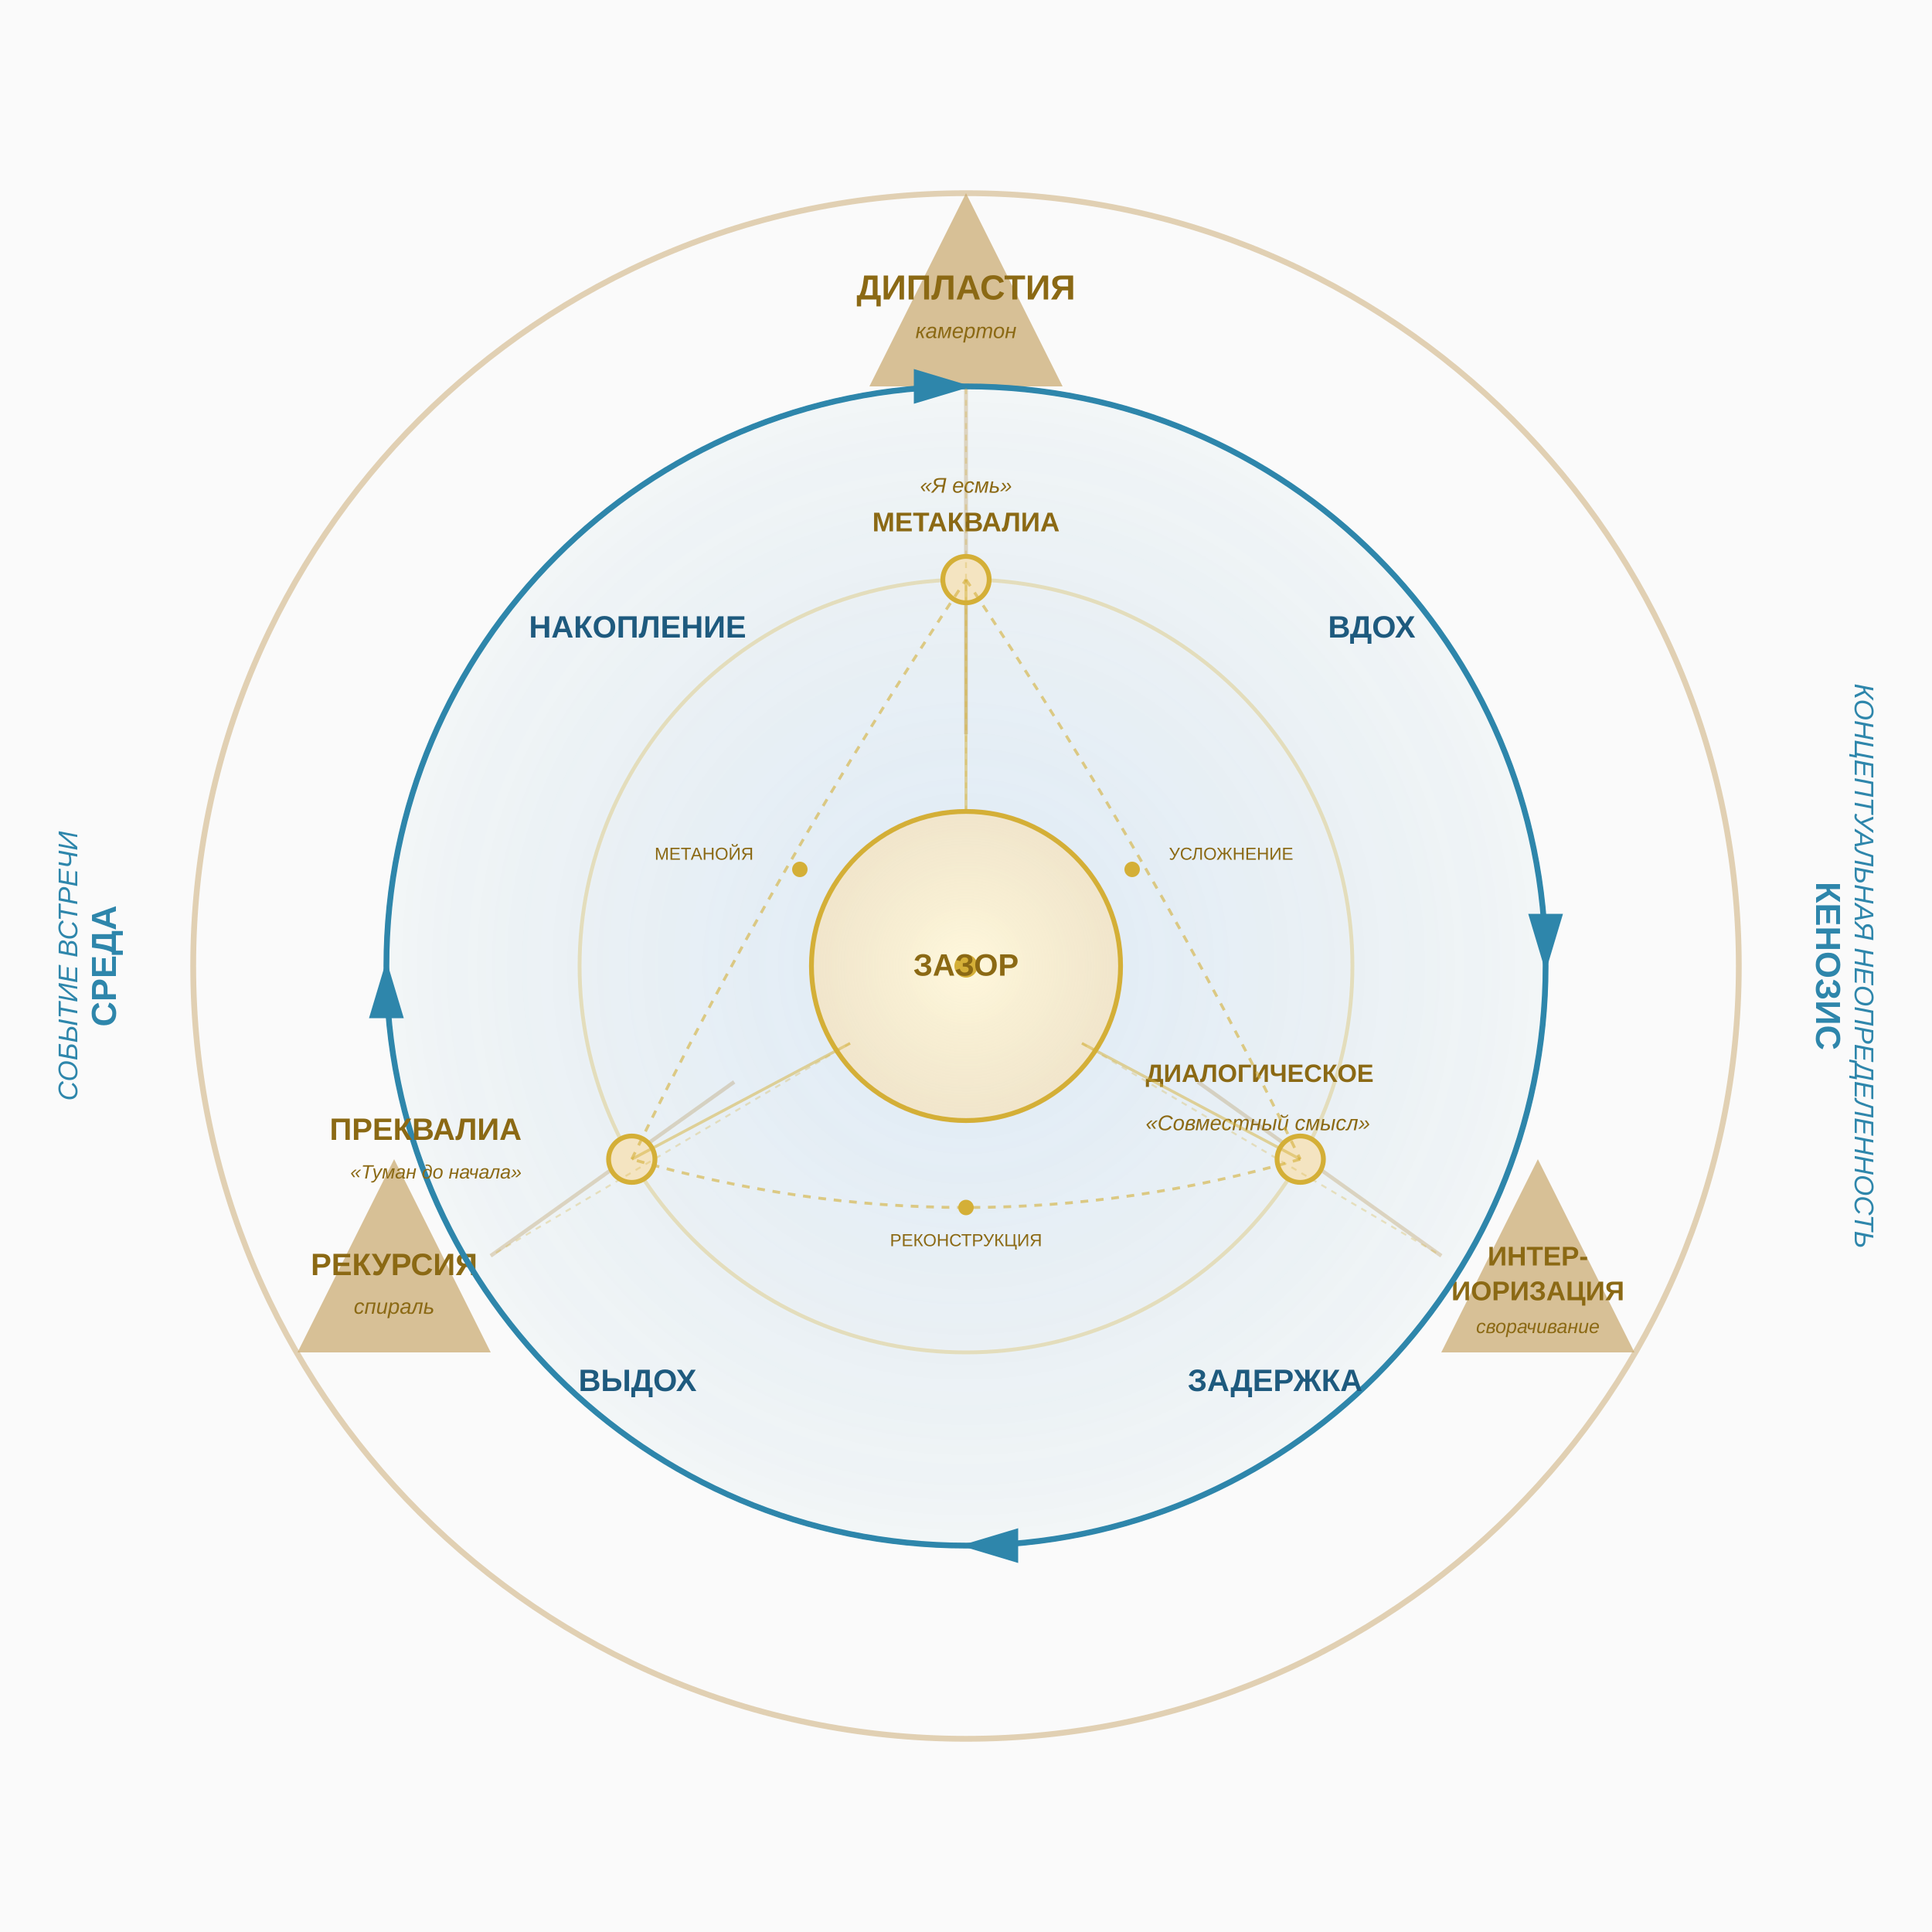
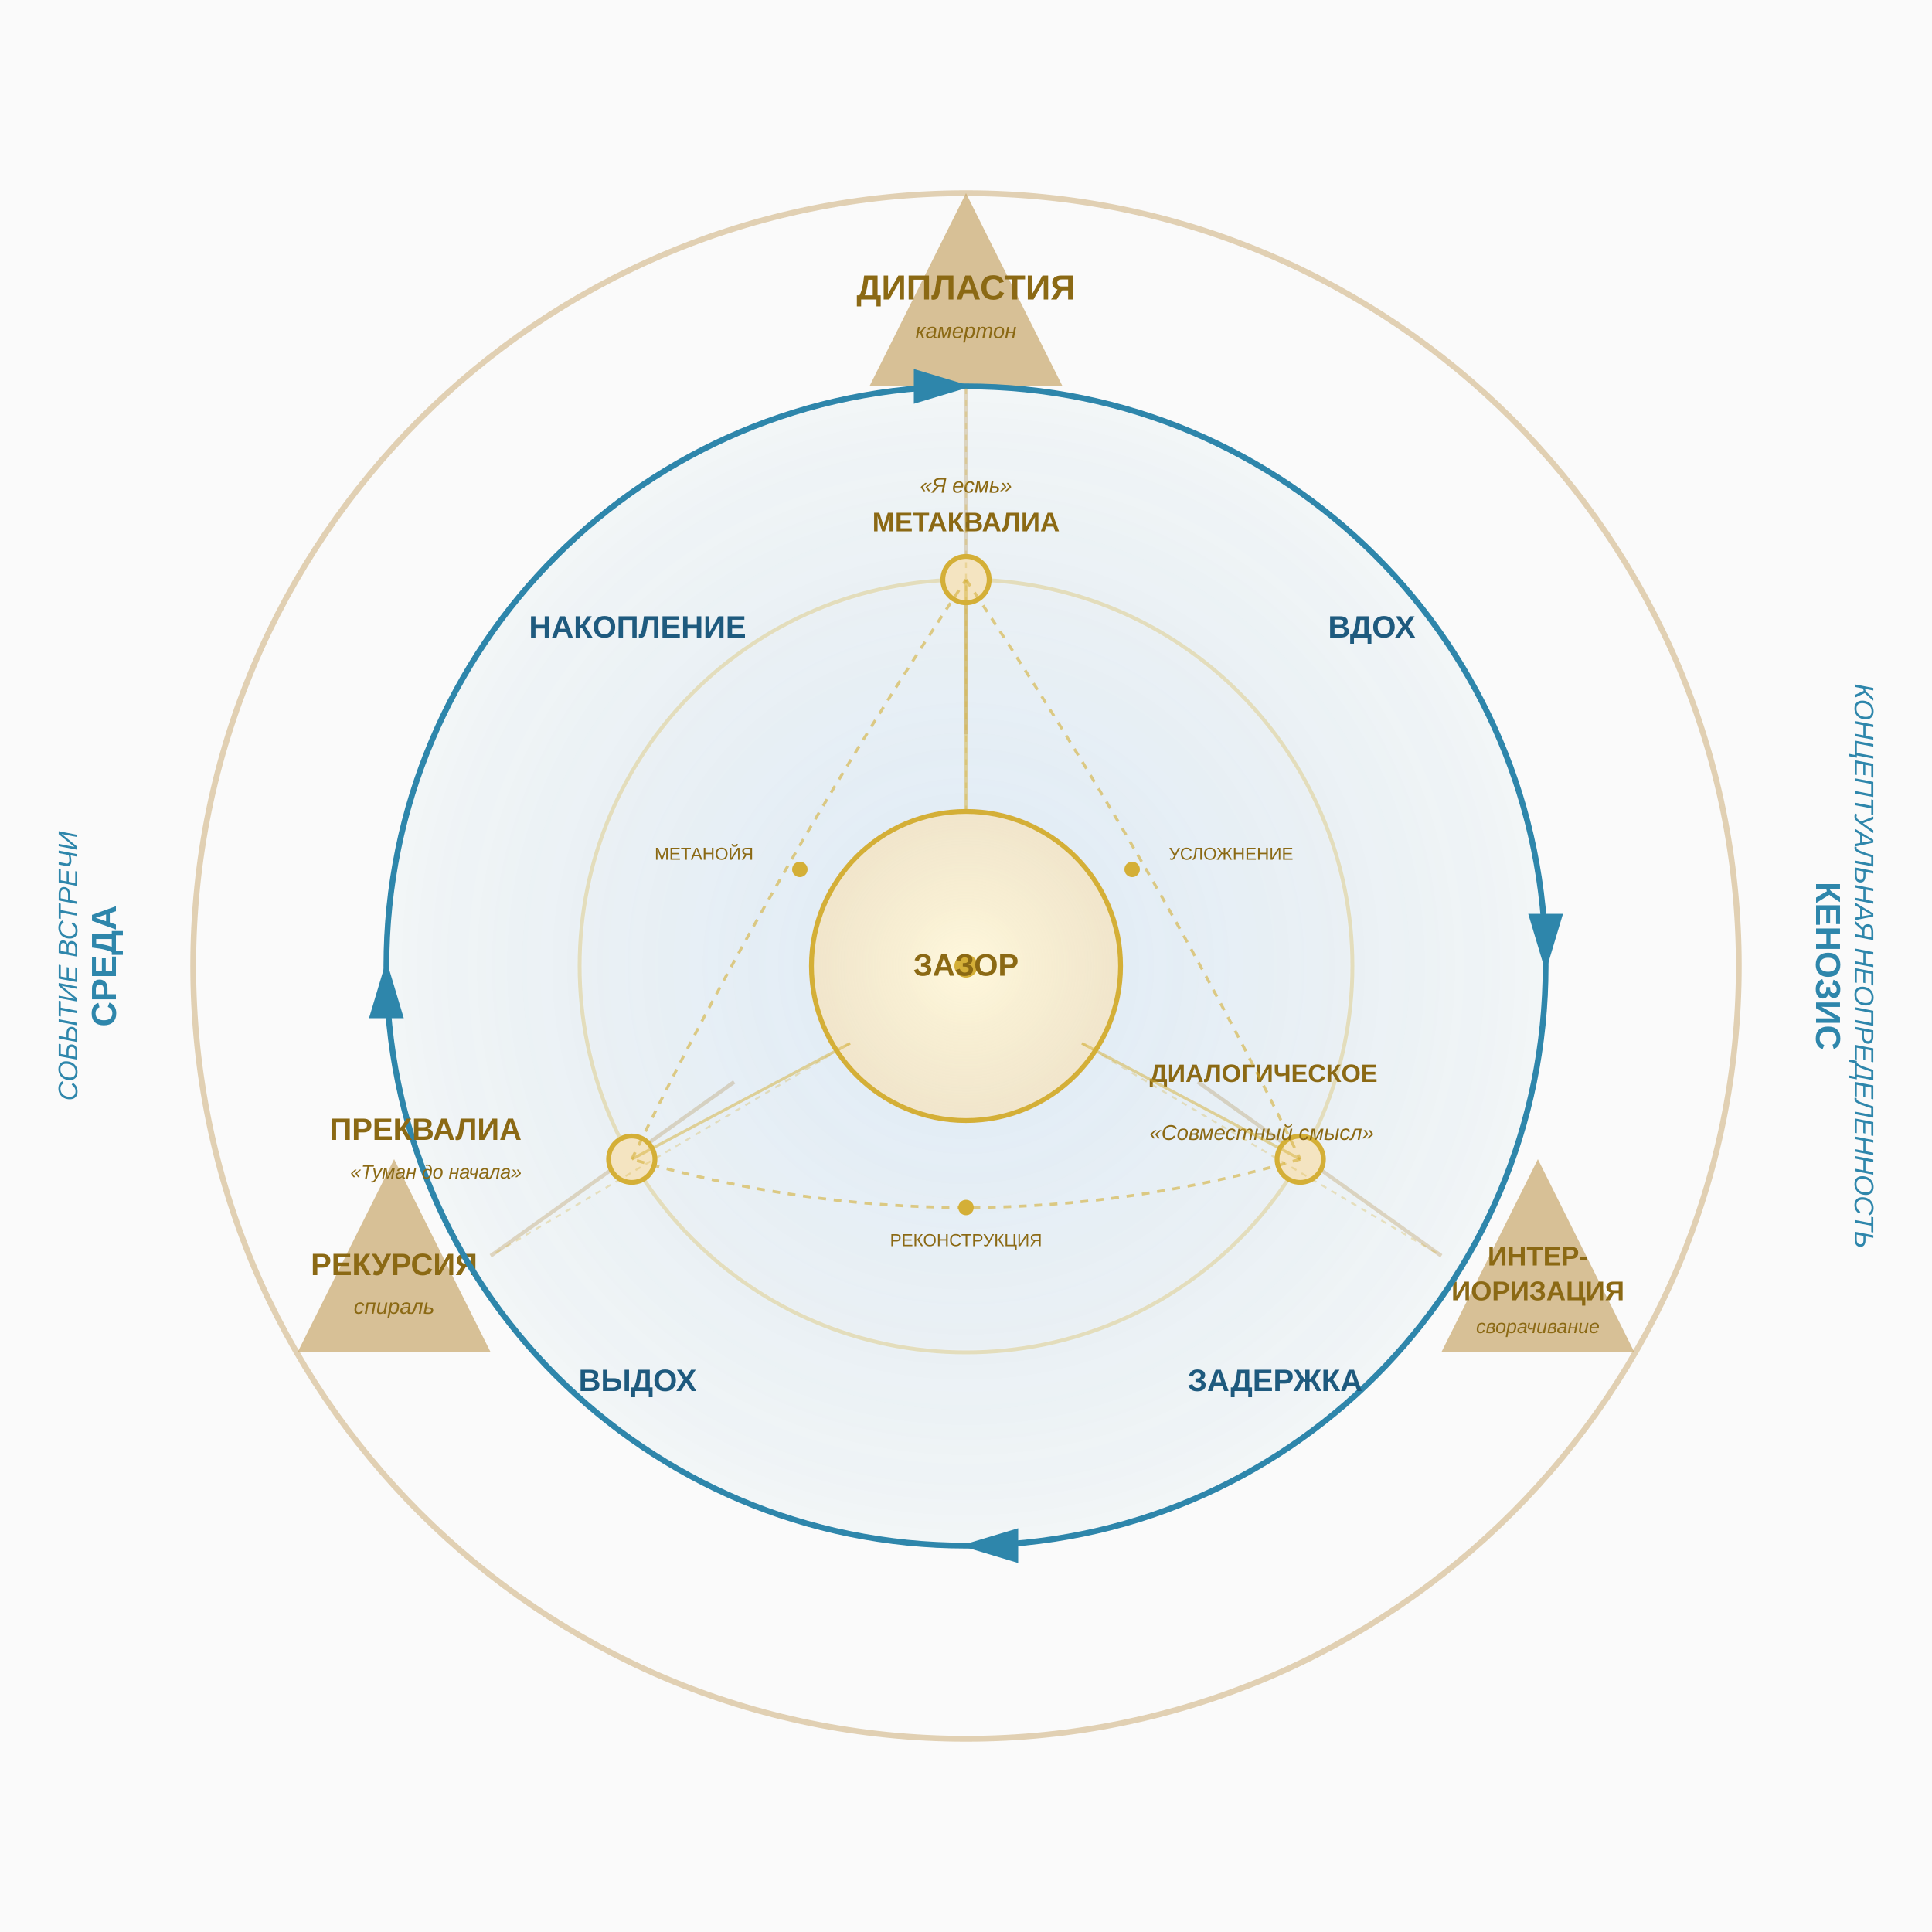
<svg xmlns="http://www.w3.org/2000/svg" viewBox="0 0 1000 1000" width="1000" height="1000">
  <defs>
    <radialGradient id="centerGlow" cx="50%" cy="50%" r="50%">
      <stop offset="0%" style="stop-color:#FFF8DC;stop-opacity:1" />
      <stop offset="100%" style="stop-color:#F4E4C1;stop-opacity:0.8" />
    </radialGradient>
    <radialGradient id="cycleGlow" cx="50%" cy="50%" r="50%">
      <stop offset="0%" style="stop-color:#4A90E2;stop-opacity:0.2" />
      <stop offset="100%" style="stop-color:#2E86AB;stop-opacity:0.05" />
    </radialGradient>
    <marker id="arrowhead" markerWidth="10" markerHeight="10" refX="9" refY="3" orient="auto">
      <polygon points="0 0, 10 3, 0 6" fill="#2E86AB" />
    </marker>
  </defs>
  <rect width="1000" height="1000" fill="#FAFAFA" />
  <circle cx="500" cy="500" r="400" fill="none" stroke="#C8A66B" stroke-width="3" opacity="0.5" />
  <g id="diplostia">
    <path d="M 500 100 L 450 200 L 550 200 Z" fill="#C8A66B" opacity="0.7" />
    <text x="500" y="155" text-anchor="middle" font-family="Arial, sans-serif" font-size="18" font-weight="bold" fill="#8B6914">ДИПЛАСТИЯ</text>
    <text x="500" y="175" text-anchor="middle" font-family="Arial, sans-serif" font-size="11" fill="#8B6914" font-style="italic">камертон</text>
    <line x1="500" y1="200" x2="500" y2="380" stroke="#C8A66B" stroke-width="2" opacity="0.4" />
  </g>
  <g id="interiorization">
    <path d="M 846 700 L 746 700 L 796 600 Z" fill="#C8A66B" opacity="0.7" />
    <text x="796" y="655" text-anchor="middle" font-family="Arial, sans-serif" font-size="14" font-weight="bold" fill="#8B6914">ИНТЕР-</text>
    <text x="796" y="673" text-anchor="middle" font-family="Arial, sans-serif" font-size="14" font-weight="bold" fill="#8B6914">ИОРИЗАЦИЯ</text>
    <text x="796" y="690" text-anchor="middle" font-family="Arial, sans-serif" font-size="10" fill="#8B6914" font-style="italic">сворачивание</text>
    <line x1="746" y1="650" x2="620" y2="560" stroke="#C8A66B" stroke-width="2" opacity="0.4" />
  </g>
  <g id="recursion">
    <path d="M 154 700 L 254 700 L 204 600 Z" fill="#C8A66B" opacity="0.7" />
    <text x="204" y="660" text-anchor="middle" font-family="Arial, sans-serif" font-size="16" font-weight="bold" fill="#8B6914">РЕКУРСИЯ</text>
    <text x="204" y="680" text-anchor="middle" font-family="Arial, sans-serif" font-size="11" fill="#8B6914" font-style="italic">спираль</text>
    <line x1="254" y1="650" x2="380" y2="560" stroke="#C8A66B" stroke-width="2" opacity="0.4" />
  </g>
  <circle cx="500" cy="500" r="300" fill="url(#cycleGlow)" stroke="#2E86AB" stroke-width="2.5" opacity="0.8" />
  <g id="inhale">
    <path d="M 500 200 A 300 300 0 0 1 800 500" fill="none" stroke="#2E86AB" stroke-width="3" marker-end="url(#arrowhead)" />
    <text x="710" y="330" text-anchor="middle" font-family="Arial, sans-serif" font-size="16" font-weight="bold" fill="#1E5A7E">ВДОХ</text>
  </g>
  <g id="delay">
    <path d="M 800 500 A 300 300 0 0 1 500 800" fill="none" stroke="#2E86AB" stroke-width="3" marker-end="url(#arrowhead)" />
    <text x="660" y="720" text-anchor="middle" font-family="Arial, sans-serif" font-size="16" font-weight="bold" fill="#1E5A7E">ЗАДЕРЖКА</text>
  </g>
  <g id="exhale">
    <path d="M 500 800 A 300 300 0 0 1 200 500" fill="none" stroke="#2E86AB" stroke-width="3" marker-end="url(#arrowhead)" />
    <text x="330" y="720" text-anchor="middle" font-family="Arial, sans-serif" font-size="16" font-weight="bold" fill="#1E5A7E">ВЫДОХ</text>
  </g>
  <g id="accumulate">
    <path d="M 200 500 A 300 300 0 0 1 500 200" fill="none" stroke="#2E86AB" stroke-width="3" marker-end="url(#arrowhead)" />
    <text x="330" y="330" text-anchor="middle" font-family="Arial, sans-serif" font-size="16" font-weight="bold" fill="#1E5A7E">НАКОПЛЕНИЕ</text>
  </g>
  <circle cx="500" cy="500" r="200" fill="none" stroke="#D4AF37" stroke-width="2" opacity="0.3" />
  <g id="metaqualia">
    <circle cx="500" cy="300" r="12" fill="#F4E4C1" stroke="#D4AF37" stroke-width="2.5" />
    <text x="500" y="275" text-anchor="middle" font-family="Arial, sans-serif" font-size="14" font-weight="bold" fill="#8B6914">МЕТАКВАЛИА</text>
    <text x="500" y="255" text-anchor="middle" font-family="Arial, sans-serif" font-size="11" fill="#8B6914" font-style="italic">«Я есмь»</text>
  </g>
  <g id="dialogical">
    <circle cx="673" cy="600" r="12" fill="#F4E4C1" stroke="#D4AF37" stroke-width="2.5" />
-     <text x="593" y="560" text-anchor="start" font-family="Arial, sans-serif" font-size="13" font-weight="bold" fill="#8B6914">ДИАЛОГИЧЕСКОЕ</text>
-     <text x="593" y="585" text-anchor="start" font-family="Arial, sans-serif" font-size="11" fill="#8B6914" font-style="italic">«Совместный смысл»</text>
+     <text x="595" y="560" text-anchor="start" font-family="Arial, sans-serif" font-size="13" font-weight="bold" fill="#8B6914">ДИАЛОГИЧЕСКОЕ</text>
+     <text x="595" y="590" text-anchor="start" font-family="Arial, sans-serif" font-size="11" fill="#8B6914" font-style="italic">«Совместный смысл»</text>
  </g>
  <g id="prequalia">
    <circle cx="327" cy="600" r="12" fill="#F4E4C1" stroke="#D4AF37" stroke-width="2.5" />
    <text x="270" y="590" text-anchor="end" font-family="Arial, sans-serif" font-size="16" font-weight="bold" fill="#8B6914">ПРЕКВАЛИА</text>
    <text x="270" y="610" text-anchor="end" font-family="Arial, sans-serif" font-size="10" fill="#8B6914" font-style="italic">«Туман до начала»</text>
  </g>
  <path d="M 500 300 Q 600 450 673 600" fill="none" stroke="#D4AF37" stroke-width="1.5" stroke-dasharray="4,4" opacity="0.6" />
  <path d="M 673 600 Q 500 650 327 600" fill="none" stroke="#D4AF37" stroke-width="1.5" stroke-dasharray="4,4" opacity="0.6" />
  <path d="M 327 600 Q 400 450 500 300" fill="none" stroke="#D4AF37" stroke-width="1.5" stroke-dasharray="4,4" opacity="0.6" />
  <circle cx="586" cy="450" r="4" fill="#D4AF37" />
  <text x="605" y="445" font-family="Arial, sans-serif" font-size="9" fill="#8B6914">УСЛОЖНЕНИЕ</text>
  <circle cx="500" cy="625" r="4" fill="#D4AF37" />
  <text x="500" y="645" text-anchor="middle" font-family="Arial, sans-serif" font-size="9" fill="#8B6914">РЕКОНСТРУКЦИЯ</text>
  <circle cx="414" cy="450" r="4" fill="#D4AF37" />
  <text x="390" y="445" text-anchor="end" font-family="Arial, sans-serif" font-size="9" fill="#8B6914">МЕТАНОЙЯ</text>
  <circle cx="500" cy="500" r="80" fill="url(#centerGlow)" stroke="#D4AF37" stroke-width="2.5" />
  <circle cx="500" cy="500" r="6" fill="#D4AF37" />
  <text x="500" y="505" text-anchor="middle" font-family="Arial, sans-serif" font-size="16" font-weight="bold" fill="#8B6914">ЗАЗОР</text>
  <line x1="500" y1="420" x2="500" y2="200" stroke="#D4AF37" stroke-width="1" opacity="0.3" stroke-dasharray="3,3" />
  <line x1="560" y1="540" x2="746" y2="650" stroke="#D4AF37" stroke-width="1" opacity="0.3" stroke-dasharray="3,3" />
  <line x1="440" y1="540" x2="254" y2="650" stroke="#D4AF37" stroke-width="1" opacity="0.3" stroke-dasharray="3,3" />
  <line x1="500" y1="420" x2="500" y2="300" stroke="#D4AF37" stroke-width="1.5" opacity="0.5" />
  <line x1="560" y1="540" x2="673" y2="600" stroke="#D4AF37" stroke-width="1.5" opacity="0.5" />
  <line x1="440" y1="540" x2="327" y2="600" stroke="#D4AF37" stroke-width="1.5" opacity="0.5" />
  <text x="940" y="500" text-anchor="middle" font-family="Arial, sans-serif" font-size="18" font-weight="bold" fill="#2E86AB" transform="rotate(90 940 500)">КЕНОЗИС</text>
  <text x="960" y="500" text-anchor="middle" font-family="Arial, sans-serif" font-size="14" fill="#2E86AB" font-style="italic" transform="rotate(90 960 500)">КОНЦЕПТУАЛЬНАЯ НЕОПРЕДЕЛЕННОСТЬ</text>
  <text x="60" y="500" text-anchor="middle" font-family="Arial, sans-serif" font-size="18" font-weight="bold" fill="#2E86AB" transform="rotate(-90 60 500)">СРЕДА</text>
  <text x="40" y="500" text-anchor="middle" font-family="Arial, sans-serif" font-size="14" fill="#2E86AB" font-style="italic" transform="rotate(-90 40 500)">СОБЫТИЕ ВСТРЕЧИ</text>
</svg>
